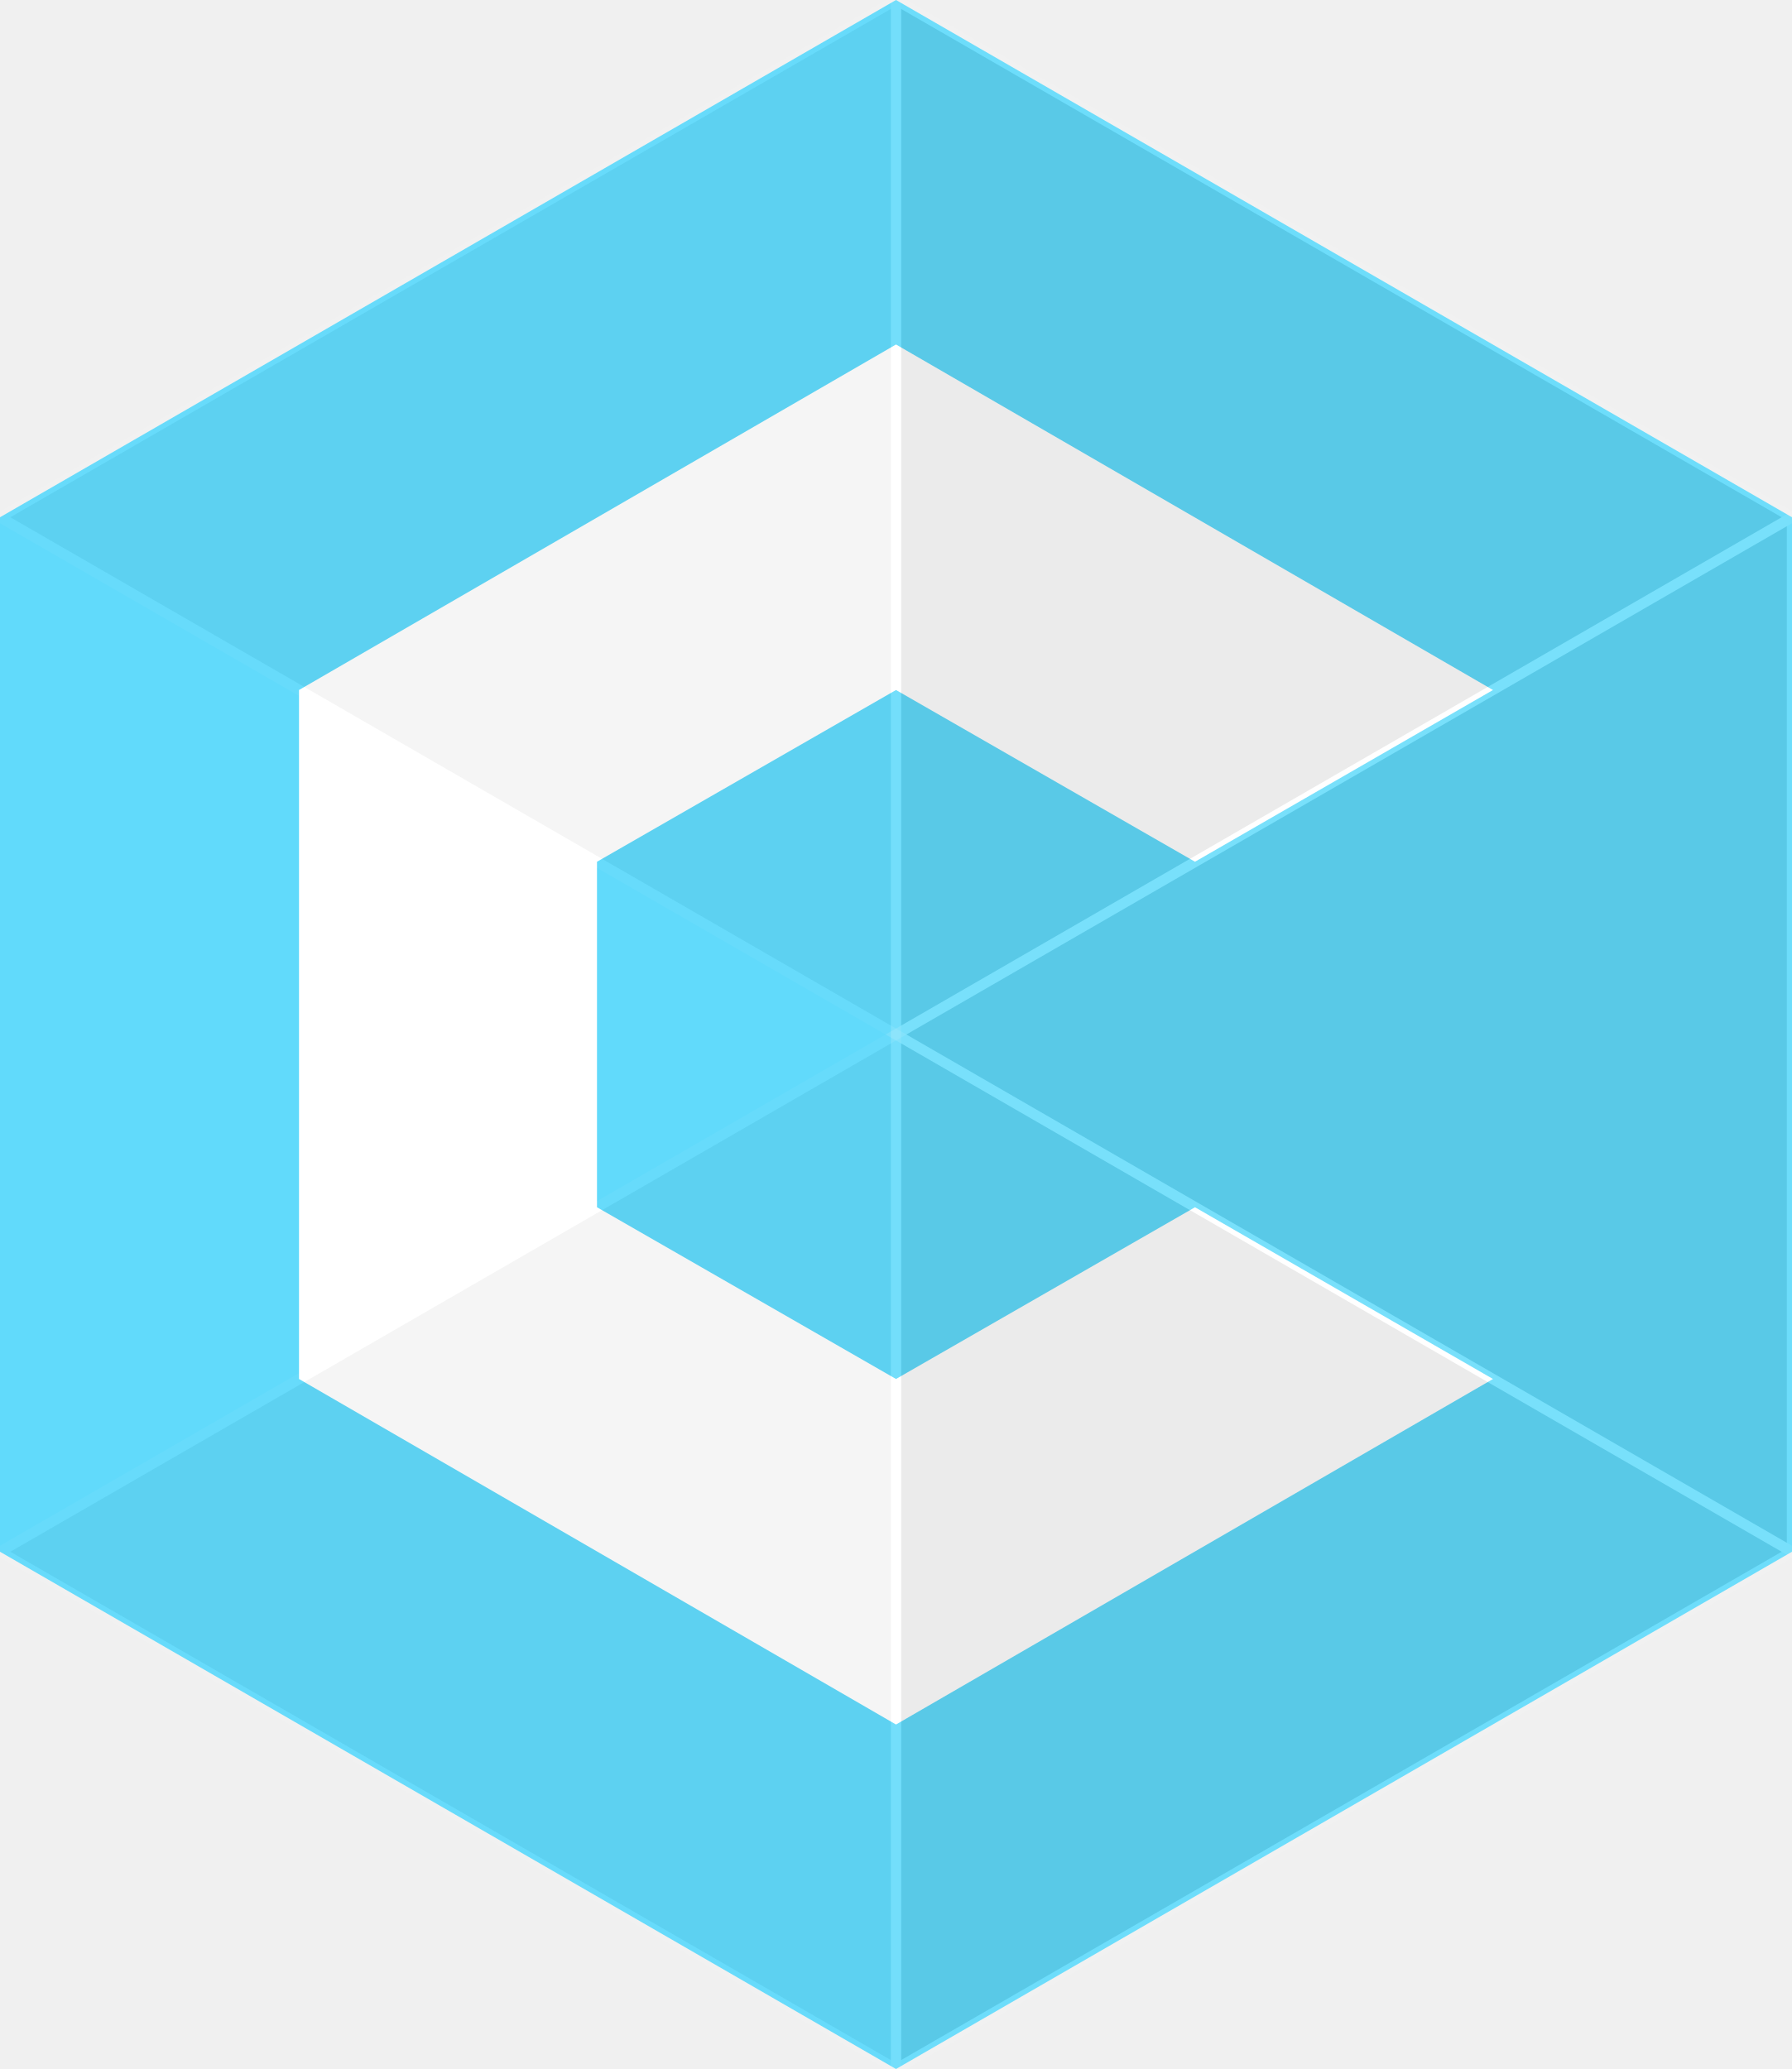
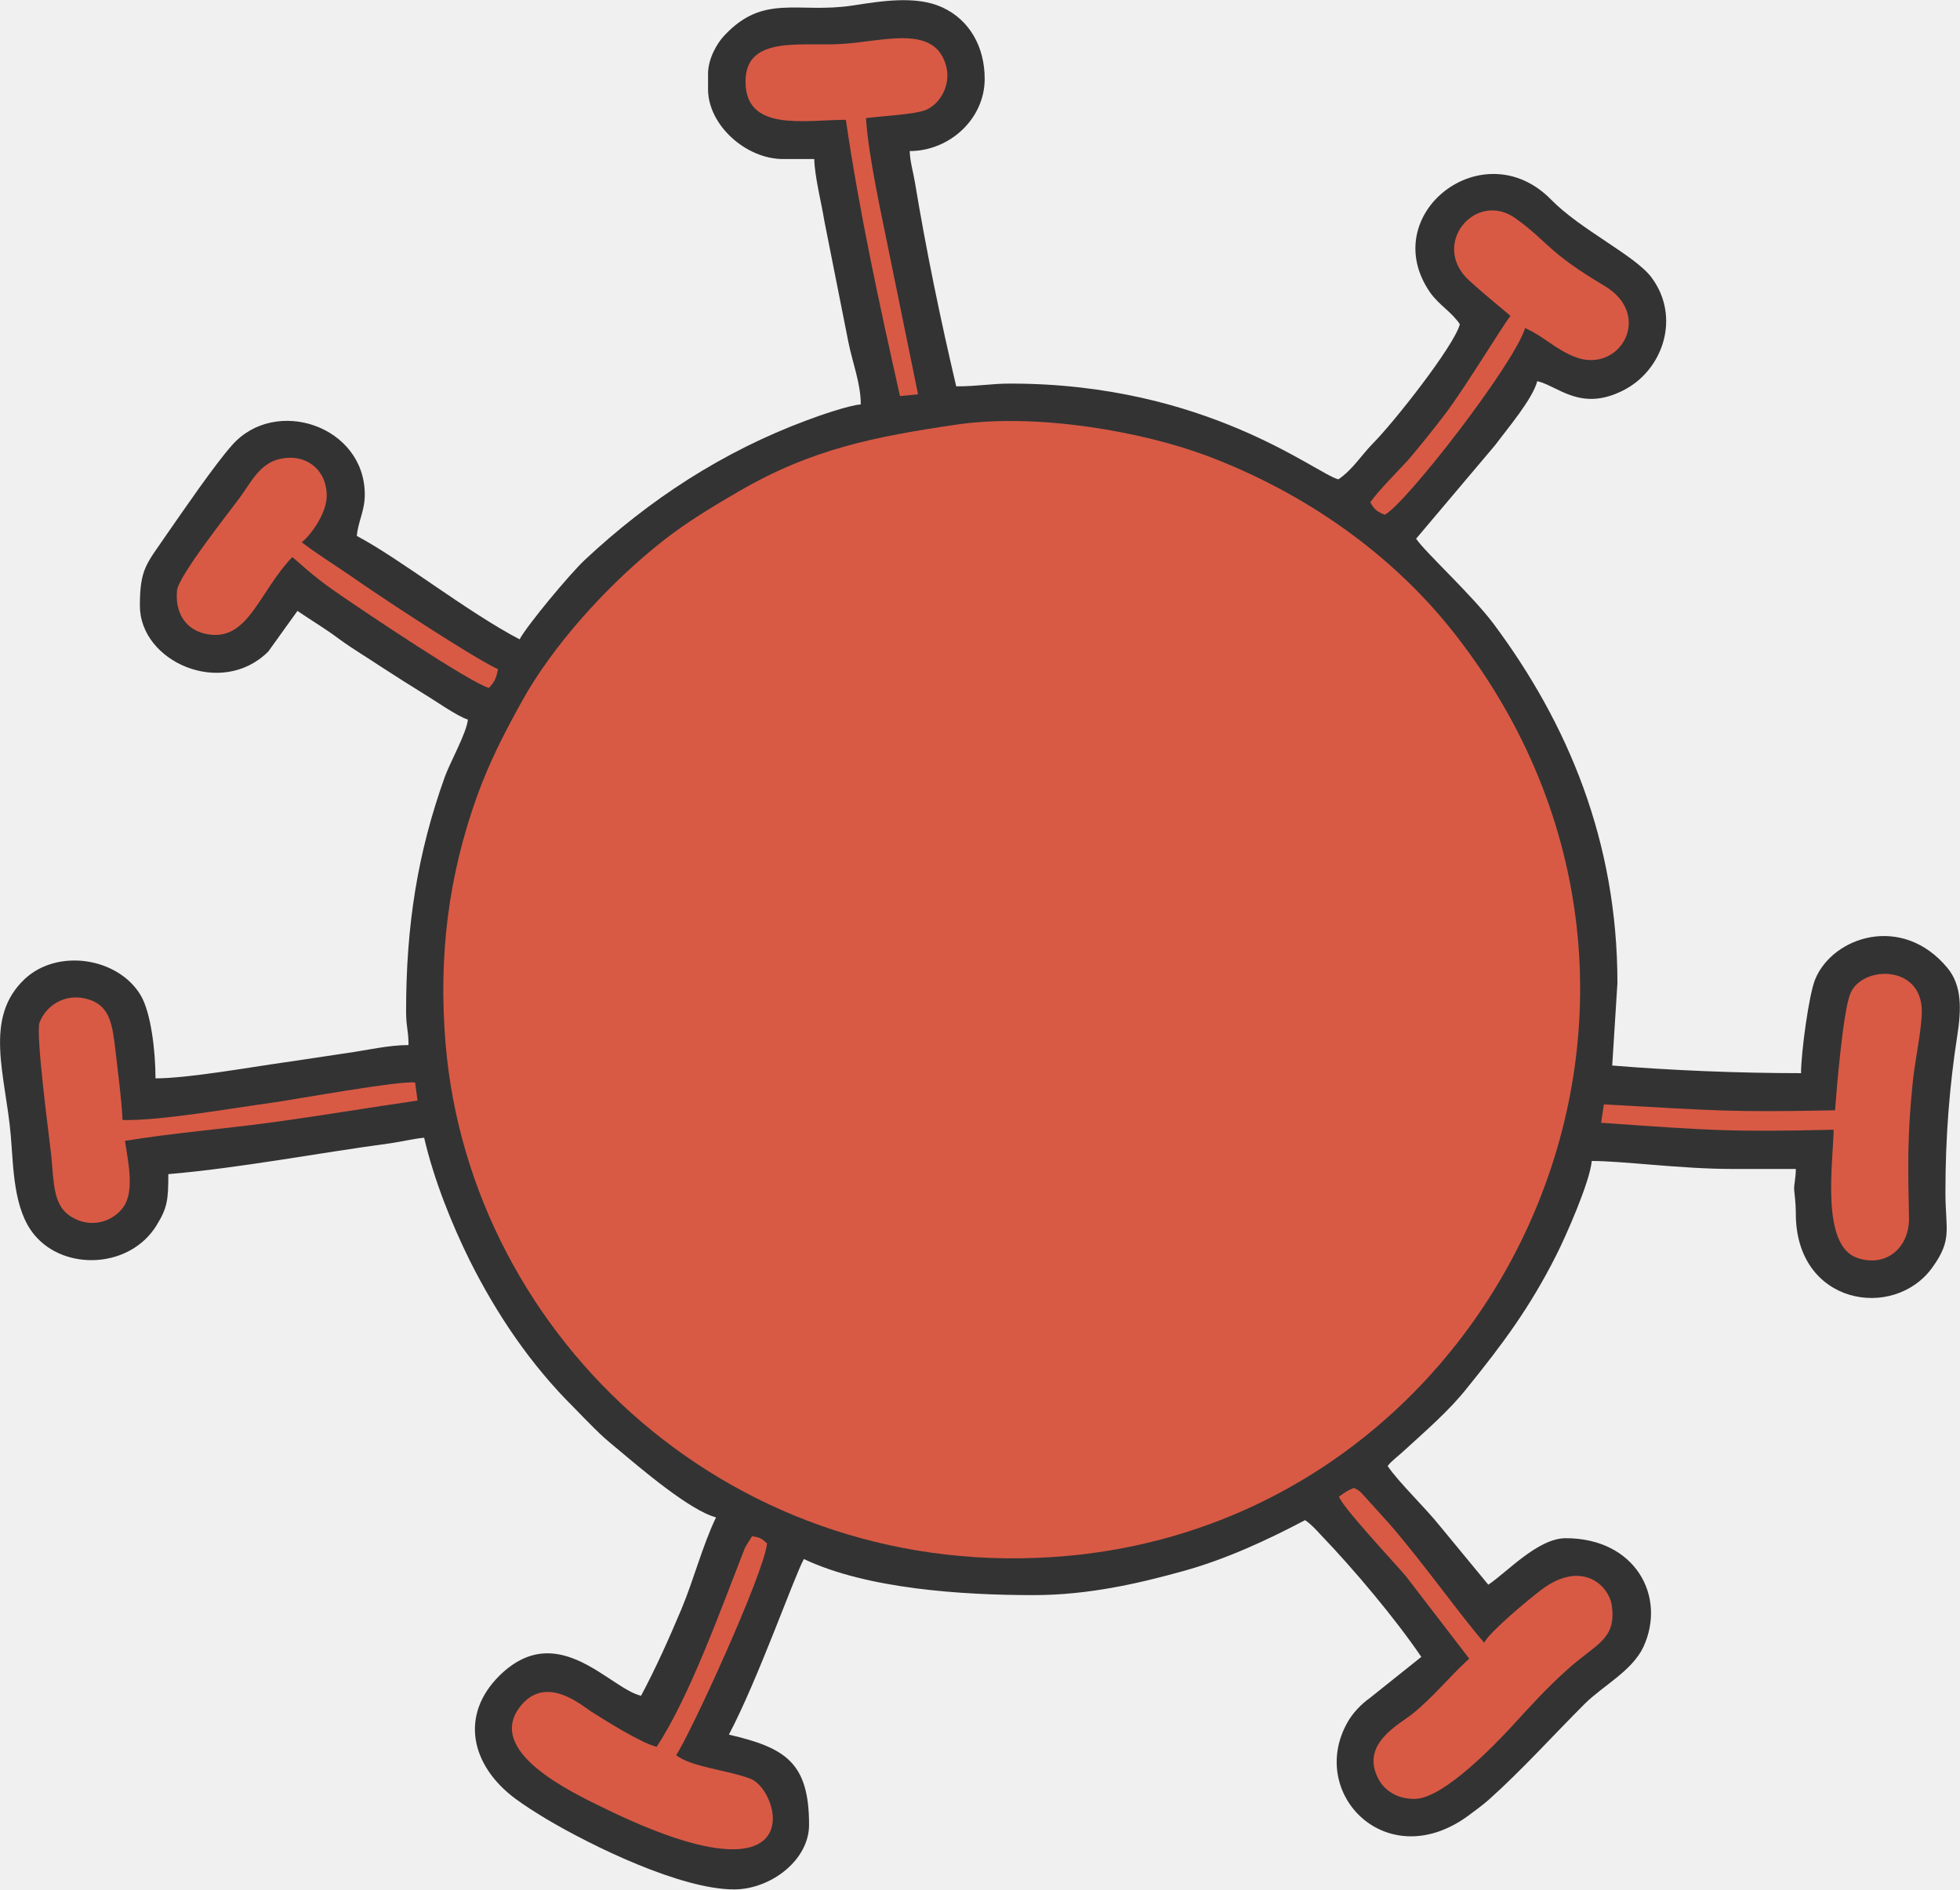
- <svg xmlns="http://www.w3.org/2000/svg" version="1.1" id="Warstwa_1" x="0px" y="0px" width="173.2px" height="200px" viewBox="0 0 173.2 200" enable-background="new 0 0 173.2 200" xml:space="preserve">
-   <polygon fill="#61DAFB" points="0,150 0,50 86.6,0 173.2,50 173.2,150 86.6,200 " />
-   <polygon fill="#FFFFFF" points="86.6,133.3 57.7,116.7 57.7,83.3 86.6,66.7 115.5,83.3 144.3,66.7 86.6,33.3 28.9,66.7 28.9,133.3   86.6,166.7 144.3,133.3 115.5,116.7 " />
-   <polygon opacity="0.04" stroke="#FFFFFF" stroke-miterlimit="10" enable-background="new    " points="0,50 86.6,100 86.6,0 " />
-   <polygon opacity="0.04" stroke="#FFFFFF" stroke-miterlimit="10" enable-background="new    " points="0,150 86.6,200 86.6,100 " />
-   <polygon opacity="0.08" stroke="#FFFFFF" stroke-miterlimit="10" enable-background="new    " points="86.6,100 173.2,150 173.2,50   " />
-   <polygon fill-opacity="0" points="86.6,100 0,50 0,150 " />
-   <polygon opacity="0.08" stroke="#FFFFFF" stroke-miterlimit="10" enable-background="new    " points="173.2,150 86.6,100 86.6,200   " />
-   <polygon opacity="0.08" stroke="#FFFFFF" stroke-miterlimit="10" enable-background="new    " points="173.2,50 86.6,0 86.6,100 " />
+ <svg xmlns="http://www.w3.org/2000/svg" xml:space="preserve" width="75.449mm" height="72.744mm" version="1.1" style="shape-rendering:geometricPrecision; text-rendering:geometricPrecision; image-rendering:optimizeQuality; fill-rule:evenodd; clip-rule:evenodd" viewBox="0 0 5647 5444">
+   <defs>
+     <style type="text/css">
+    
+     .fil0 {fill:#333333}
+     .fil1 {fill:#D85A45}
+    
+   </style>
+   </defs>
+   <g id="Layer_x0020_1">
+     <g id="_469307592">
+       <path class="fil0" d="M2040 212l0 45c0,103 109,201 216,201l90 0c1,50 21,128 29,178l69 348c12,61 36,120 36,181 -36,3 -122,33 -156,46 -242,90 -453,228 -639,402 -42,39 -166,188 -188,229 -154,-81 -341,-230 -469,-298 4,-43 23,-72 23,-119 0,-198 -257,-284 -382,-143 -51,57 -145,195 -189,258 -57,84 -77,97 -77,205 0,162 236,266 370,132l84 -117c39,27 82,52 120,81 40,29 79,52 121,80 43,28 81,52 123,78 29,17 98,66 127,74 -3,37 -51,123 -66,164 -79,220 -112,429 -112,677 0,45 7,54 7,97 -57,0 -120,15 -177,23 -56,8 -124,19 -181,27 -99,14 -278,46 -371,46 0,-79 -13,-190 -43,-240 -65,-108 -238,-135 -333,-47 -121,113 -56,277 -41,451 8,92 7,215 69,288 87,104 276,96 352,-30 30,-49 33,-72 33,-146 209,-18 431,-61 640,-89 34,-5 66,-13 97,-16 28,121 80,250 131,353 78,156 176,301 299,423 21,22 37,38 59,60 26,26 38,36 67,60 67,56 209,178 285,198 -39,81 -65,182 -100,265 -37,88 -74,170 -116,249 -91,-21 -240,-223 -408,-58 -116,115 -81,260 45,354 30,22 57,39 90,59 133,79 388,203 541,203 105,0 216,-84 216,-186 0,-179 -67,-222 -231,-260 84,-159 186,-450 216,-506 181,86 455,104 662,104 158,0 304,-34 430,-69 124,-34 246,-91 352,-147 18,12 30,26 46,43 96,100 215,242 289,351l-149 119c-24,17 -49,43 -64,70 -115,205 112,438 345,271 20,-15 44,-32 63,-49 96,-86 182,-182 275,-275 53,-53 137,-95 170,-165 67,-146 -24,-313 -224,-313 -80,0 -169,98 -223,134l-141 -171c-39,-49 -119,-126 -149,-171 8,-12 32,-30 46,-43 63,-58 130,-115 183,-182 102,-126 181,-232 257,-383 26,-51 97,-211 102,-271 89,0 259,23 402,23l186 0c0,25 -5,42 -5,58 1,13 5,41 5,68 -2,267 284,312 394,157 58,-81 37,-108 37,-216 0,-161 12,-308 34,-450 12,-77 14,-145 -28,-196 -130,-157 -330,-91 -381,32 -18,42 -41,212 -41,271 -181,0 -373,-8 -544,-22l15 -238c0,-408 -143,-748 -357,-1035 -63,-84 -196,-205 -223,-245l228 -270c35,-47 108,-133 121,-184 60,14 124,88 245,28 117,-57 170,-212 84,-327 -47,-63 -204,-137 -289,-224 -195,-199 -504,42 -349,267 26,37 62,56 86,92 -16,62 -191,284 -251,344 -34,35 -58,75 -99,103 -67,-18 -380,-276 -945,-276 -56,0 -93,8 -156,8 -45,-191 -87,-394 -119,-588 -5,-30 -14,-59 -15,-90 114,0 216,-92 216,-208 0,-93 -44,-170 -122,-206 -76,-35 -177,-18 -261,-5 -156,23 -254,-35 -367,86 -22,23 -47,68 -47,110z" />
+       <path class="fil1" d="M2757 1223c-237,35 -418,70 -629,193 -95,55 -172,103 -245,164 -140,115 -291,281 -379,440 -49,88 -96,179 -131,278 -79,222 -111,451 -89,712 73,850 836,1559 1791,1473 1250,-113 1946,-1596 1117,-2656 -182,-233 -436,-409 -715,-514 -190,-71 -490,-123 -720,-90z" />
+       <path class="fil1" d="M3858 4312c6,27 162,193 193,230l182 237c-57,52 -101,108 -162,158 -41,33 -158,90 -96,195 18,29 54,53 104,51 81,-3 228,-156 276,-208 53,-58 102,-112 158,-162 84,-77 144,-87 131,-186 -8,-59 -86,-133 -201,-48 -39,29 -152,124 -167,154 -71,-82 -171,-224 -270,-339l-74 -82c-16,-17 -12,-15 -31,-25 -22,9 -24,12 -43,25z" />
+       <path class="fil1" d="M5287 3199c-304,6 -341,1 -666,-17l-8 53c316,22 370,27 670,20 -2,97 -37,332 67,369 86,30 152,-32 150,-115 -3,-147 -5,-239 11,-392 6,-61 26,-151 26,-203 0,-137 -174,-132 -206,-51 -21,51 -39,270 -44,336z" />
+       <path class="fil1" d="M1892 5033c-42,-9 -150,-77 -188,-101 -29,-19 -129,-106 -202,-19 -110,132 144,251 243,299 598,291 504,-51 419,-86 -61,-25 -173,-34 -216,-69 39,-56 253,-522 262,-610 -19,-17 -20,-16 -43,-21l-20 32c-68,173 -159,429 -255,575z" />
+       <path class="fil1" d="M360 3287c141,-23 283,-34 422,-53 141,-19 282,-43 421,-63l-7 -52c-46,-6 -341,48 -411,58 -112,15 -324,53 -432,50 -3,-65 -13,-133 -20,-198 -9,-75 -15,-129 -76,-149 -69,-22 -125,18 -143,66 -12,33 28,331 34,386 7,73 5,139 53,171 61,41 127,15 155,-26 32,-45 13,-132 4,-190z" />
+       <path class="fil1" d="M2437 345c40,272 97,533 156,796l52 -5 -80 -392c-23,-115 -63,-292 -70,-404 39,-5 143,-11 171,-23 40,-15 75,-70 60,-127 -32,-120 -177,-72 -296,-64 -114,9 -282,-28 -282,108 -1,147 171,111 289,111z" />
+       <path class="fil1" d="M842 1605c13,9 55,52 128,102 78,54 386,261 439,275 16,-19 19,-23 26,-54 -52,-23 -229,-138 -287,-176 -48,-32 -91,-60 -138,-93 -48,-33 -98,-64 -141,-97 12,-6 78,-79 72,-144 -5,-69 -63,-112 -134,-96 -59,13 -84,68 -115,110 -32,44 -177,226 -182,269 -7,74 34,123 102,128 106,7 136,-125 230,-224z" />
+       <path class="fil1" d="M4352 910c-21,25 -125,198 -187,281 -36,47 -69,88 -106,132 -30,33 -89,92 -111,124 11,21 21,28 42,36 64,-36 373,-435 404,-538 54,24 87,61 143,83 129,51 229,-120 85,-205 -165,-98 -161,-126 -254,-193 -116,-85 -250,75 -134,179 36,33 79,68 118,101z" />
+     </g>
+   </g>
</svg>
